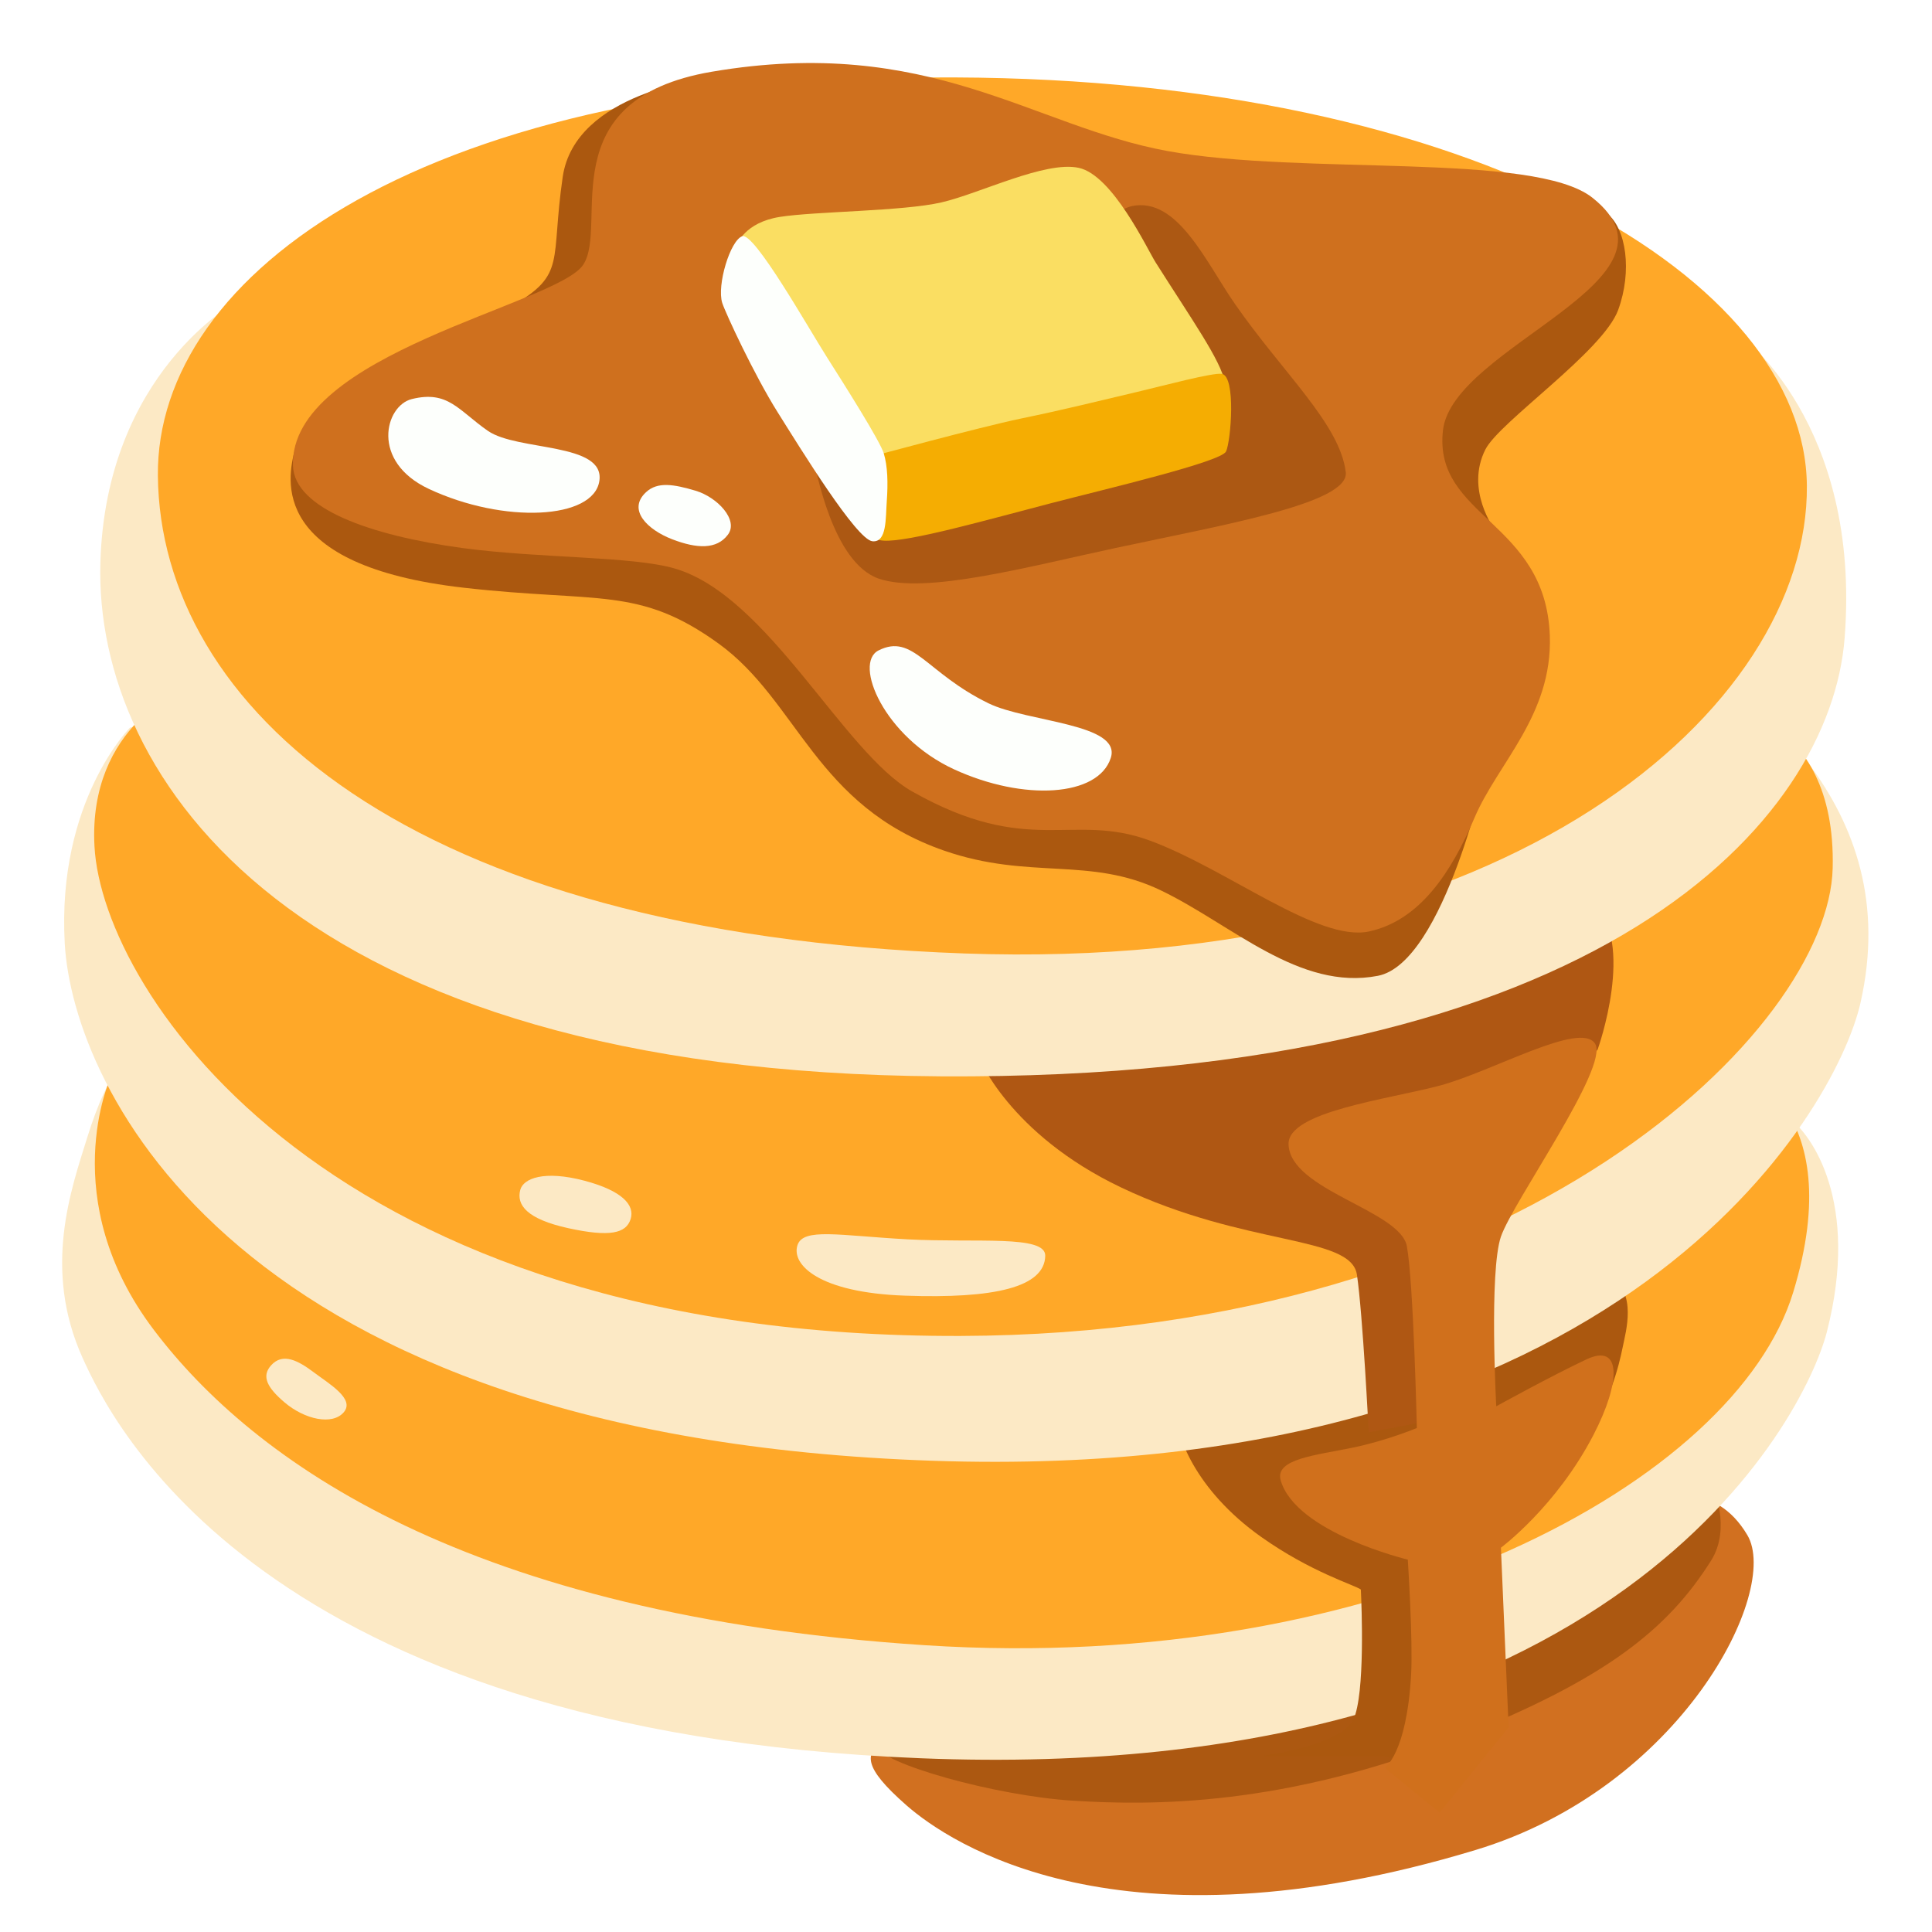
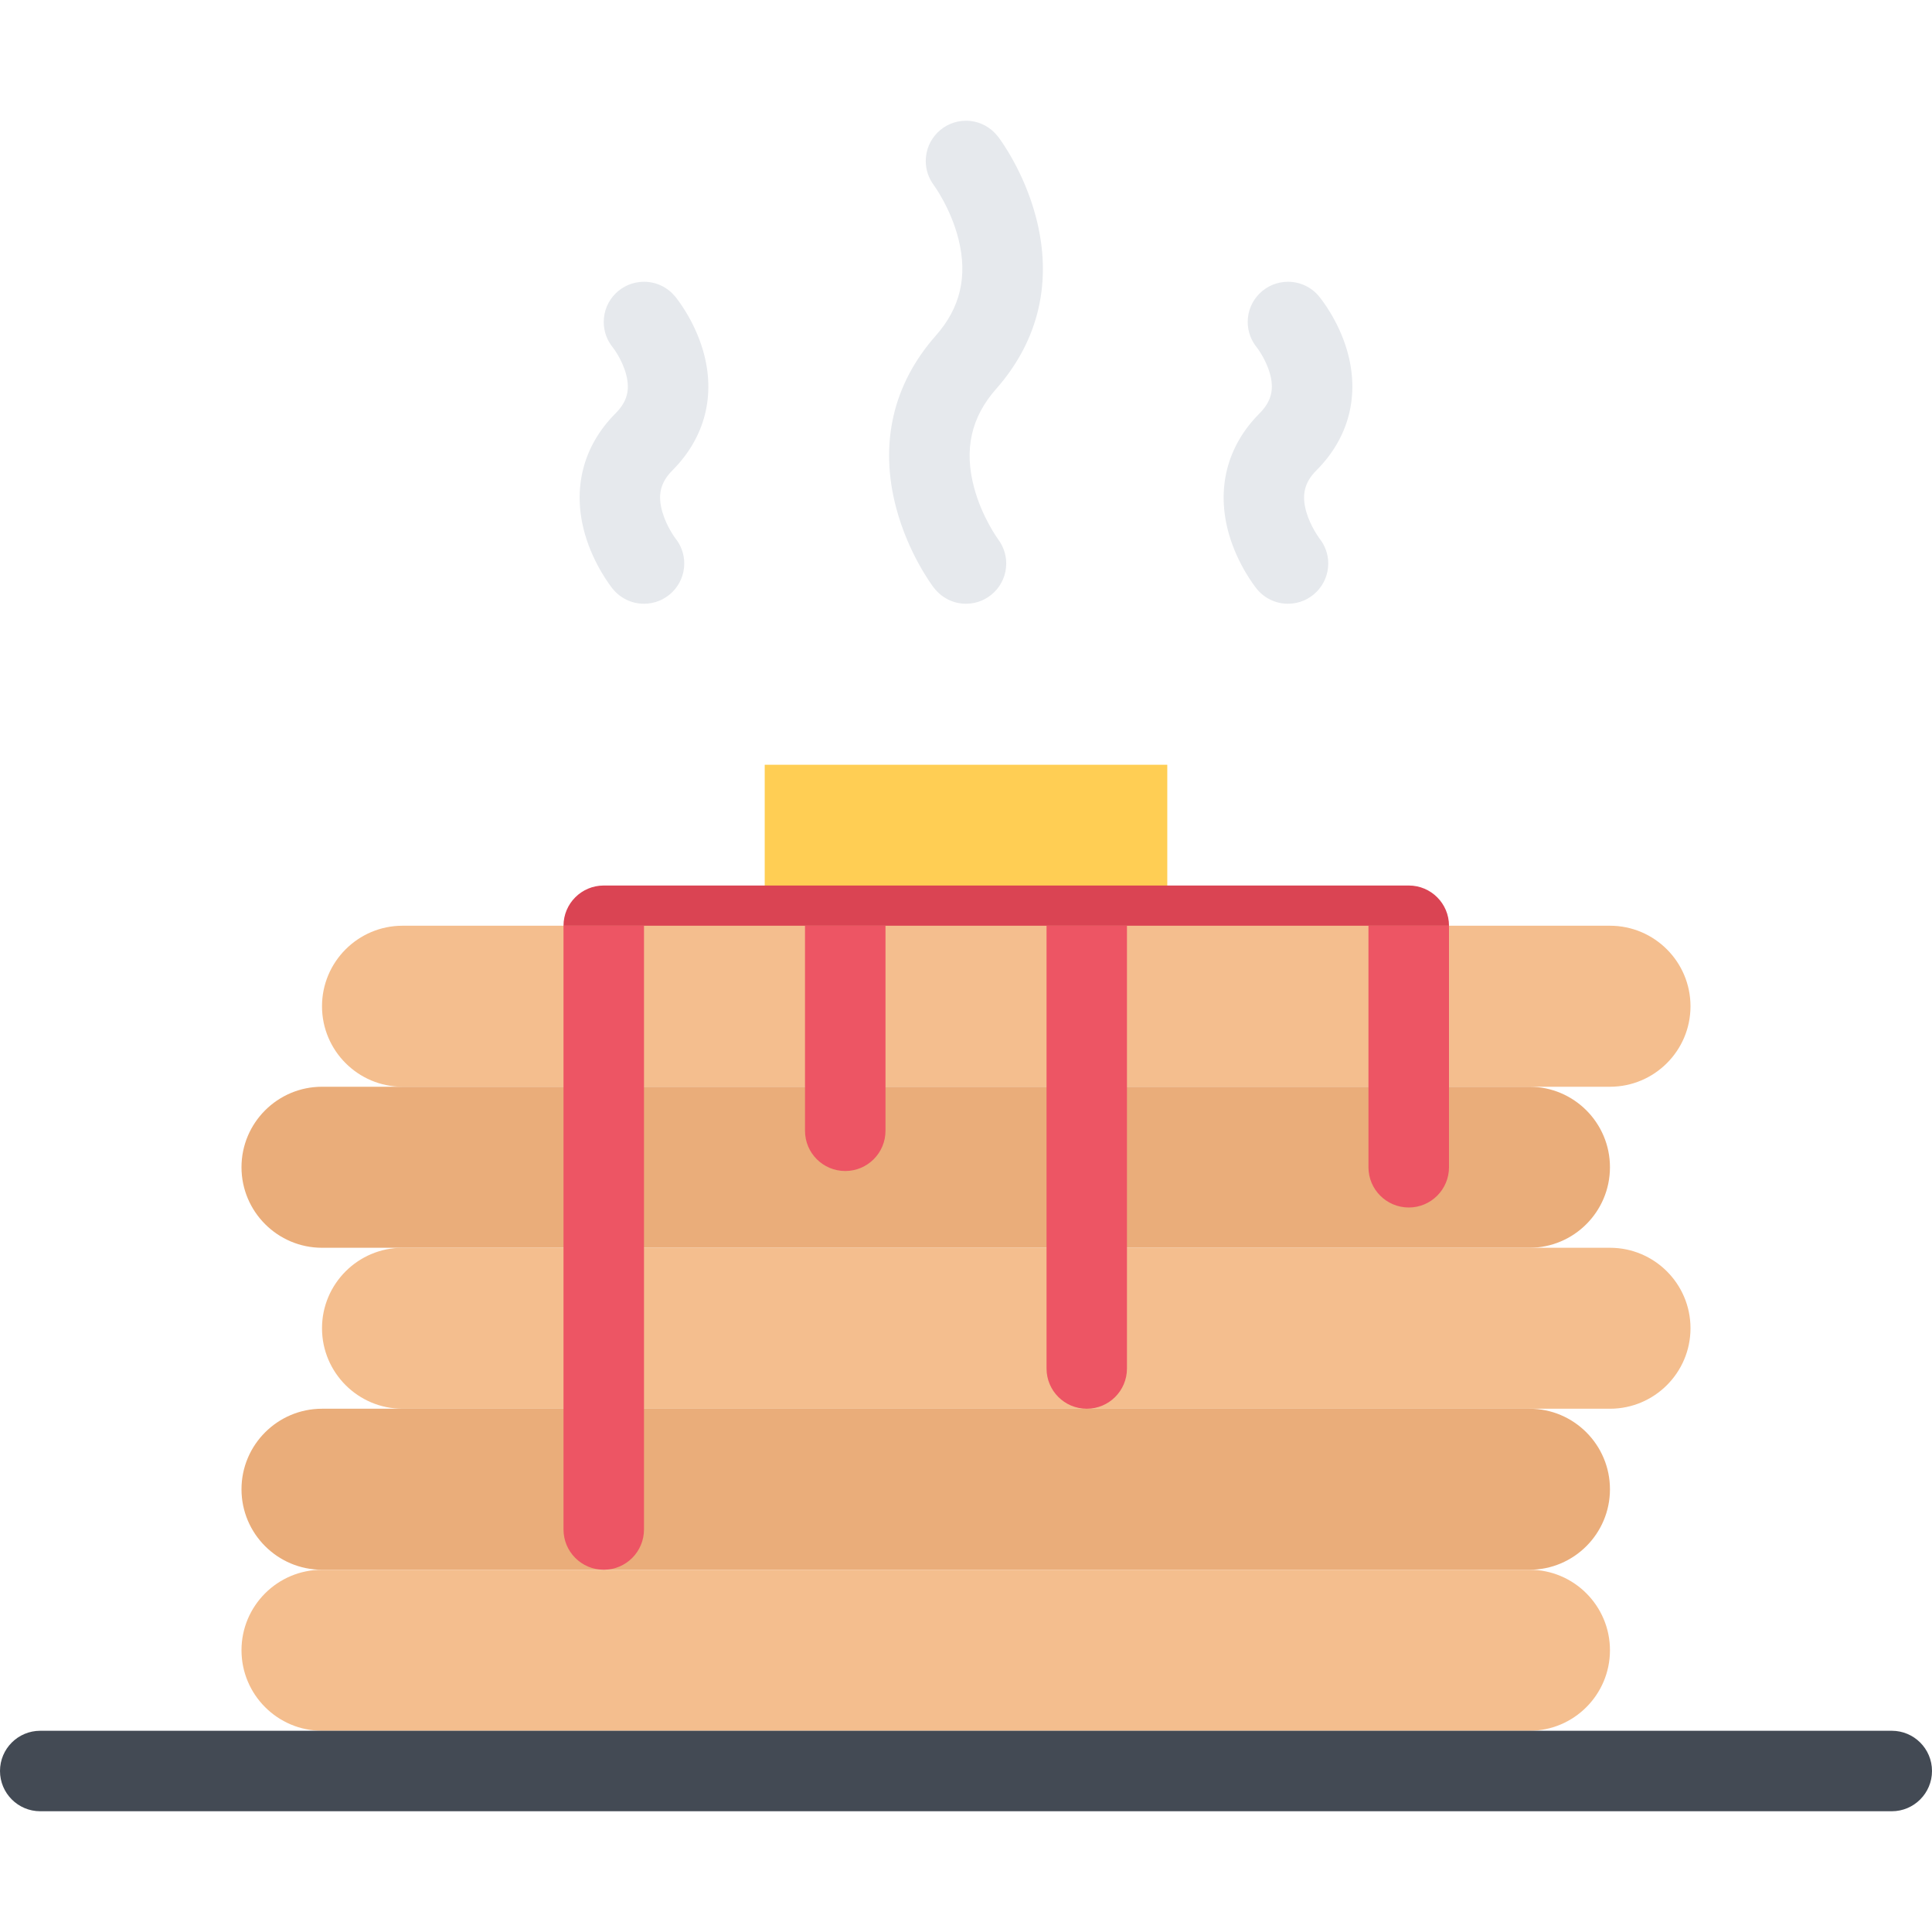
- <svg xmlns="http://www.w3.org/2000/svg" width="800px" height="800px" viewBox="0 0 128 128" aria-hidden="true" role="img" class="iconify iconify--noto" preserveAspectRatio="xMidYMid meet">
-   <path d="M87.7 110.45s-28.85 4.11-29.55 5.05c-.6.79-1.12 1.46 1.92 4.12c2.84 2.48 14.05 10.1 37.68 2.95c13.66-4.13 20.21-17.15 18.02-20.86s-5.68-2.4-5.68-2.4L87.7 110.45z" fill="#d17020" />
-   <path d="M64.54 112.52s-7.28-.02-6.51 3.14c.28 1.17 7.92 3.32 13.05 3.64c5.24.33 14.01.39 25.59-4.2c9.74-3.86 13.83-7.17 16.69-11.7c1.38-2.19.11-4.93.11-4.93l-48.93 14.05z" fill="#ac5811" />
-   <path d="M8.75 69.52s-1.54 1.21-2.97 5.84c-1.07 3.45-2.97 8.7-.31 14.6c1.89 4.19 11.79 24.78 55.55 26.53c46.09 1.84 58.52-22.47 60.01-28.23c2.23-8.67-1.05-13.13-2.49-14.18c-1.46-1.06-109.79-4.56-109.79-4.56z" fill="#fce9c5" />
-   <path d="M14.66 66.58c-.26.39-7.35 4.86-7.35 4.86s-3.68 8.01 2.89 16.68S30.94 107.03 61.28 109c30.33 1.97 53.71-10.9 57.52-23.37c3.81-12.47-3.84-14.94-3.84-14.94l-100.3-4.11z" fill="#ffa828" />
-   <path d="M77.95 93.5c-.13 1.44 1.21 5.21 5.6 8.32c3.31 2.35 6.23 3.2 6.61 3.49c.05 1.08.29 6.9-.49 8.61c-.79 1.71-6.07 2.42-6.07 2.42h8.14s5.12 1.84 5.12-3.15s1.07-10.31 1.86-11.88c.43-.85 3.79-2.68 6.03-5.66c1.9-2.54 2.52-5.23 2.75-6.36s.95-3.59-.79-4.73c-1.95-1.26-28.76 8.94-28.76 8.94z" fill="#ab580f" />
-   <path d="M8.62 48.2s-4.86 4.86-4.33 14.31s11.16 32.7 57.52 34.27c45.69 1.55 59.81-23.1 61.45-30.33c1.5-6.61-.38-11.75-3.4-15.82s-71.58-7.29-71.58-7.29L8.62 48.2z" fill="#fce9c5" />
-   <path d="M12.3 45.57s-6.48 2.45-6.04 10.51c.53 9.72 15.63 32.57 57.38 32.43c37.16-.12 57.52-20.35 57.78-30.99c.26-10.51-8.01-11.03-8.01-11.03L12.3 45.57z" fill="#ffa828" />
-   <path d="M92.4 66.06L64.82 70s2.01 5.12 9.45 8.67c8.27 3.94 15.23 3.15 15.63 5.78c.39 2.63.78 10.45.78 10.45l3.16-.6l7.98-19.73l4.03-5.04s2.56-7.14-.33-9.76c-2.88-2.64-13.12 6.29-13.12 6.29z" fill="#af5713" />
-   <path d="M26.35 18.52c-.39 0-10.64 1.44-10.64 1.44S7 24.66 6.65 37.3c-.4 14.18 12.74 33.75 55.68 34.01c43.99.27 58.94-17.04 59.88-29.02c1.12-14.27-6.96-20.1-6.96-20.1l-88.9-3.67z" fill="#fce9c5" />
-   <path d="M10.46 31.52c.15 15.23 16.41 30.33 53.44 31.65c36.14 1.28 55.94-16.28 55.81-30.99c-.12-13.66-21.92-26.92-56.46-27.05c-35.07-.13-52.92 13-52.79 26.39z" fill="#ffa828" />
-   <path d="M85.37 75.82c.1 3.05 7.4 4.36 7.84 6.75c.44 2.4.66 12.04.66 12.04s-1.99.83-4.2 1.29c-2.5.52-5.23.75-4.82 2.18c1.01 3.47 8.42 5.25 8.42 5.25s.35 5.37.22 7.62c-.3 5.27-1.75 6.17-1.75 6.17l3.64 2.97l4.57-5.65s-.22-5.08-.29-6.75c-.07-1.67-.22-5.15-.22-5.15s3.66-2.71 6.13-7.47c1.84-3.55 1.86-6.1-.46-5.01c-2.32 1.09-5.98 3.11-5.98 3.11s-.48-8.92.31-11.24c.8-2.32 7.19-11.25 6.24-12.78s-6.75 1.81-10.24 2.76c-3.47.93-10.15 1.73-10.07 3.91z" fill="#d0701c" />
-   <path d="M46.8 5.2s-8.71.91-9.52 6.53c-.82 5.62.27 6.44-3.36 8.53s-13.82 7.51-14.37 9.5s-1.69 7.72 11.19 9.18c8.91 1.01 11.6-.11 16.87 3.7s6.41 10.76 14.95 13.72c5.66 1.96 9.63.36 14.35 2.63c4.72 2.27 9.17 6.67 14.38 5.66c4.4-.85 7.28-14.06 7.28-14.34s.45-15.23.45-15.23s-1.96-2.63-.61-5.3c.92-1.83 7.8-6.5 8.8-9.25c.94-2.58.53-5.39-.74-6.39s-14.95 1.59-15.22 1.22s-16.51-3.81-18.87-4.54C70.02 10.1 46.8 5.2 46.8 5.2z" fill="#ab580f" />
-   <path d="M95.6 28.51c-.65 5.77 6.81 5.99 7.08 13.61c.18 5.26-3.45 8.44-4.99 12.06c-1.54 3.63-3.63 6.8-6.98 7.53c-3.36.73-9.36-4.11-14.53-6.02c-5.17-1.9-8.01 1.12-15.74-3.25c-4.56-2.57-9.55-12.96-15.72-14.77c-2.81-.83-8.94-.67-14.07-1.36c-6.13-.83-11.13-2.62-11.24-5.44c-.27-7.44 17.51-10.7 19.23-13.33c1.72-2.63-2.29-10.95 8.53-12.79c14.42-2.45 21.23 3.63 30.2 5.26s24.27.05 28.12 3.08c6.89 5.44-9.25 9.8-9.89 15.42z" fill="#cf701e" />
-   <path d="M53.83 30.15c.23.9 1.31 7.13 4.4 8.19c3.09 1.05 9.86-.79 15.66-2.03c7.27-1.56 15.53-2.97 15.27-5.03c-.39-3.19-4.15-6.55-7.34-11.14c-1.94-2.8-3.8-7.09-6.81-6.49s-21.18 16.5-21.18 16.5z" fill="#ac5813" />
-   <path d="M27.28 26.44c-1.77.44-2.75 4.13 1.13 5.95c4.97 2.33 10.92 2.03 11.3-.53c.38-2.56-5.42-1.96-7.38-3.31c-1.96-1.36-2.64-2.71-5.05-2.11z" fill="#fdfffc" />
-   <path d="M42.8 32.61c-1.26 1.17.1 2.49 1.74 3.12s2.94.68 3.68-.3c.74-.97-.69-2.49-2.14-2.92c-1.45-.43-2.52-.61-3.28.1z" fill="#fdfffc" />
-   <path d="M48.85 16.18s.48-1.44 2.82-1.81c2.34-.37 8.15-.37 10.7-.96c2.56-.59 6.87-2.77 9.1-2.29c2.24.48 4.52 5.35 5.09 6.26c2.41 3.81 4.33 6.51 4.59 7.95c.27 1.44-11.87 6.5-12.45 6.5s-9 5.8-11.29 1.12s-8.46-16.93-8.56-16.77z" fill="#fade62" />
-   <path d="M67.64 27.73c-2.82.59-10.06 2.56-10.06 2.56l-1.17 3.03s.48 2.4 2.13 2.5c1.65.11 7-1.42 11.09-2.48c3.73-.97 11.28-2.74 11.6-3.43s.67-4.97-.28-5.14c-.58-.1-3.82.77-5.63 1.2c-2.55.6-4.86 1.18-7.68 1.76z" fill="#f5ad02" />
-   <path d="M47.85 20.07c.22.68 2.13 4.79 3.67 7.24s5.22 8.44 6.28 8.55c.97.1.87-1.56.95-2.63c.09-1.23.06-2.35-.2-3.2c-.27-.85-2.56-4.47-3.78-6.39s-4.79-8.25-5.59-7.99c-.8.27-1.7 3.25-1.33 4.42z" fill="#fdfffc" />
-   <path d="M58.21 43.09c-1.7.85.37 5.75 5 7.88s9.55 1.81 10.38-.75c.75-2.29-5.52-2.37-8.09-3.62c-4.15-2.02-5-4.66-7.29-3.51z" fill="#fdfffc" />
-   <path d="M34.47 78.83c-.27 1.01.45 1.94 3.18 2.54c2.74.6 3.83.35 4.13-.6c.3-.95-.6-1.89-3.04-2.54c-2.71-.72-4.07-.15-4.27.6z" fill="#fce9c5" />
-   <path d="M52.83 82.51c-.4 1.29 1.44 3.13 7.12 3.33c5.93.21 9.26-.55 9.3-2.64c.03-1.4-4.53-.85-9.11-1.09c-4.57-.25-6.94-.79-7.31.4z" fill="#fce9c5" />
-   <path d="M17.95 90.47c-.64.72-.24 1.47.9 2.44c1.34 1.14 3.18 1.54 3.93.65s-1-1.89-1.99-2.64c-1-.75-2.05-1.35-2.84-.45z" fill="#fce9c5" />
+ <svg xmlns="http://www.w3.org/2000/svg" version="1.1" id="Layer_1" viewBox="0 0 511.988 511.988" xml:space="preserve">
+   <rect x="202.654" y="202.664" style="fill:#FFCE54;" width="106.68" height="42.655" />
+   <path style="fill:#DA4453;" d="M373.335,234.666H159.996c-5.891,0-10.664,4.766-10.664,10.656s4.773,10.672,10.664,10.672h213.339  c5.875,0,10.655-4.781,10.655-10.672S379.21,234.666,373.335,234.666z" />
+   <path style="fill:#F4BE8E;" d="M426.646,245.322H106.661c-11.757,0-21.327,9.578-21.327,21.343c0,11.766,9.57,21.328,21.327,21.328  h319.985c11.781,0,21.343-9.562,21.343-21.328C447.989,254.9,438.428,245.322,426.646,245.322z" />
+   <path style="fill:#EAAD7A;" d="M405.334,287.993h-320c-11.766,0-21.336,9.562-21.336,21.328c0,11.765,9.57,21.343,21.336,21.343h320  c11.75,0,21.312-9.578,21.312-21.343S417.084,287.993,405.334,287.993z" />
+   <path style="fill:#F4BE8E;" d="M426.646,330.664H106.661c-11.757,0-21.327,9.562-21.327,21.327c0,11.766,9.57,21.328,21.327,21.328  h319.985c11.781,0,21.343-9.562,21.343-21.328C447.989,340.226,438.428,330.664,426.646,330.664z" />
+   <path style="fill:#EAAD7A;" d="M405.334,373.319h-320c-11.766,0-21.336,9.578-21.336,21.344c0,11.765,9.57,21.327,21.336,21.327h320  c11.75,0,21.312-9.562,21.312-21.327C426.646,382.897,417.084,373.319,405.334,373.319z" />
+   <path style="fill:#F4BE8E;" d="M405.334,415.99h-320c-11.766,0-21.336,9.562-21.336,21.327s9.57,21.344,21.336,21.344h320  c11.75,0,21.312-9.578,21.312-21.344S417.084,415.99,405.334,415.99z" />
+   <g>
+     <path style="fill:#E6E9ED;" d="M349.633,142.638c-0.016-0.031-2.328-3.094-3.453-6.969c-1.297-4.547-0.5-7.844,2.703-11.047   c8.672-8.703,11.516-19.999,8.078-31.812c-2.328-7.938-6.797-13.531-7.406-14.25c0-0.016,0-0.016,0-0.016   c0-0.016-0.016-0.016-0.016-0.016l0,0c-1.953-2.359-4.922-3.859-8.203-3.859c-5.906,0-10.688,4.766-10.688,10.656   c0,2.594,0.938,4.969,2.469,6.812l0,0c0.016,0.031,2.266,2.938,3.359,6.656c1.266,4.359,0.453,7.577-2.703,10.765   c-8.656,8.672-11.516,20.047-8.094,32c2.328,8.093,6.844,13.843,7.344,14.468l0,0c1.953,2.422,4.938,3.969,8.312,3.969   c5.875,0,10.656-4.781,10.656-10.672c0-2.531-0.891-4.858-2.375-6.687h0.017V142.638z" />
+     <path style="fill:#E6E9ED;" d="M274.478,57.343c-3.172-11.953-9.305-20.234-9.992-21.141l-0.016,0.016   c-1.945-2.562-5.016-4.219-8.477-4.219c-5.891,0-10.664,4.781-10.664,10.672c0,2.406,0.805,4.609,2.148,6.406h-0.008   c0.047,0.062,4.492,6.109,6.539,14.312c2.453,9.843,0.492,18.187-6.008,25.546c-11.391,12.891-15.023,28.687-10.492,45.718   c3.172,11.937,9.305,20.233,9.992,21.14l0.008-0.016c1.953,2.562,5.023,4.219,8.484,4.219c5.891,0,10.664-4.781,10.664-10.672   c0-2.422-0.82-4.655-2.188-6.452h0.016c-0.047-0.062-4.273-5.844-6.359-13.703c-2.688-10.078-0.766-18.609,5.859-26.108   C275.369,90.17,279.01,74.357,274.478,57.343z" />
+     <path style="fill:#E6E9ED;" d="M186.284,92.81c-2.328-7.953-6.812-13.562-7.39-14.266l0,0c-0.008,0-0.016-0.016-0.016-0.016h-0.008   c-1.953-2.359-4.906-3.859-8.211-3.859c-5.891,0-10.664,4.766-10.664,10.656c0,2.578,0.914,4.938,2.43,6.781l-0.039-0.047   c0.031,0.031,2.492,3.156,3.547,7.188c1.086,4.141,0.242,7.233-2.828,10.312c-8.641,8.672-11.516,20.047-8.086,32   c2.328,8.093,6.836,13.843,7.336,14.468h0.008c1.953,2.422,4.945,3.969,8.297,3.969c5.891,0,10.672-4.781,10.672-10.672   c0-2.531-0.891-4.858-2.367-6.687l0,0c-0.023-0.031-2.328-3.094-3.438-6.969c-1.305-4.547-0.5-7.844,2.695-11.047   C186.878,115.919,189.745,104.623,186.284,92.81z M162.433,92.123c0.008,0,0.016,0.016,0.016,0.016l0,0L162.433,92.123z" />
+   </g>
+   <path style="fill:#434A54;" d="M501.332,458.661H10.664C4.773,458.661,0,463.427,0,469.317s4.773,10.672,10.664,10.672h490.668  c5.875,0,10.656-4.781,10.656-10.672S507.207,458.661,501.332,458.661z" />
+   <g>
+     <path style="fill:#ED5564;" d="M149.332,405.318c0,5.891,4.773,10.672,10.664,10.672s10.664-4.781,10.664-10.672V245.322h-21.328   V405.318z" />
+     <path style="fill:#ED5564;" d="M277.338,362.663c0,5.891,4.766,10.656,10.655,10.656c5.891,0,10.656-4.766,10.656-10.656V245.322   h-21.312v117.341H277.338z" />
+     <path style="fill:#ED5564;" d="M362.648,245.322v63.999c0,5.891,4.78,10.671,10.687,10.671c5.875,0,10.655-4.78,10.655-10.671   v-63.999H362.648z" />
+     <path style="fill:#ED5564;" d="M213.331,245.322v54.343c0,5.891,4.773,10.656,10.663,10.656c5.891,0,10.664-4.766,10.664-10.656   v-54.343L213.331,245.322L213.331,245.322z" />
+   </g>
</svg>
